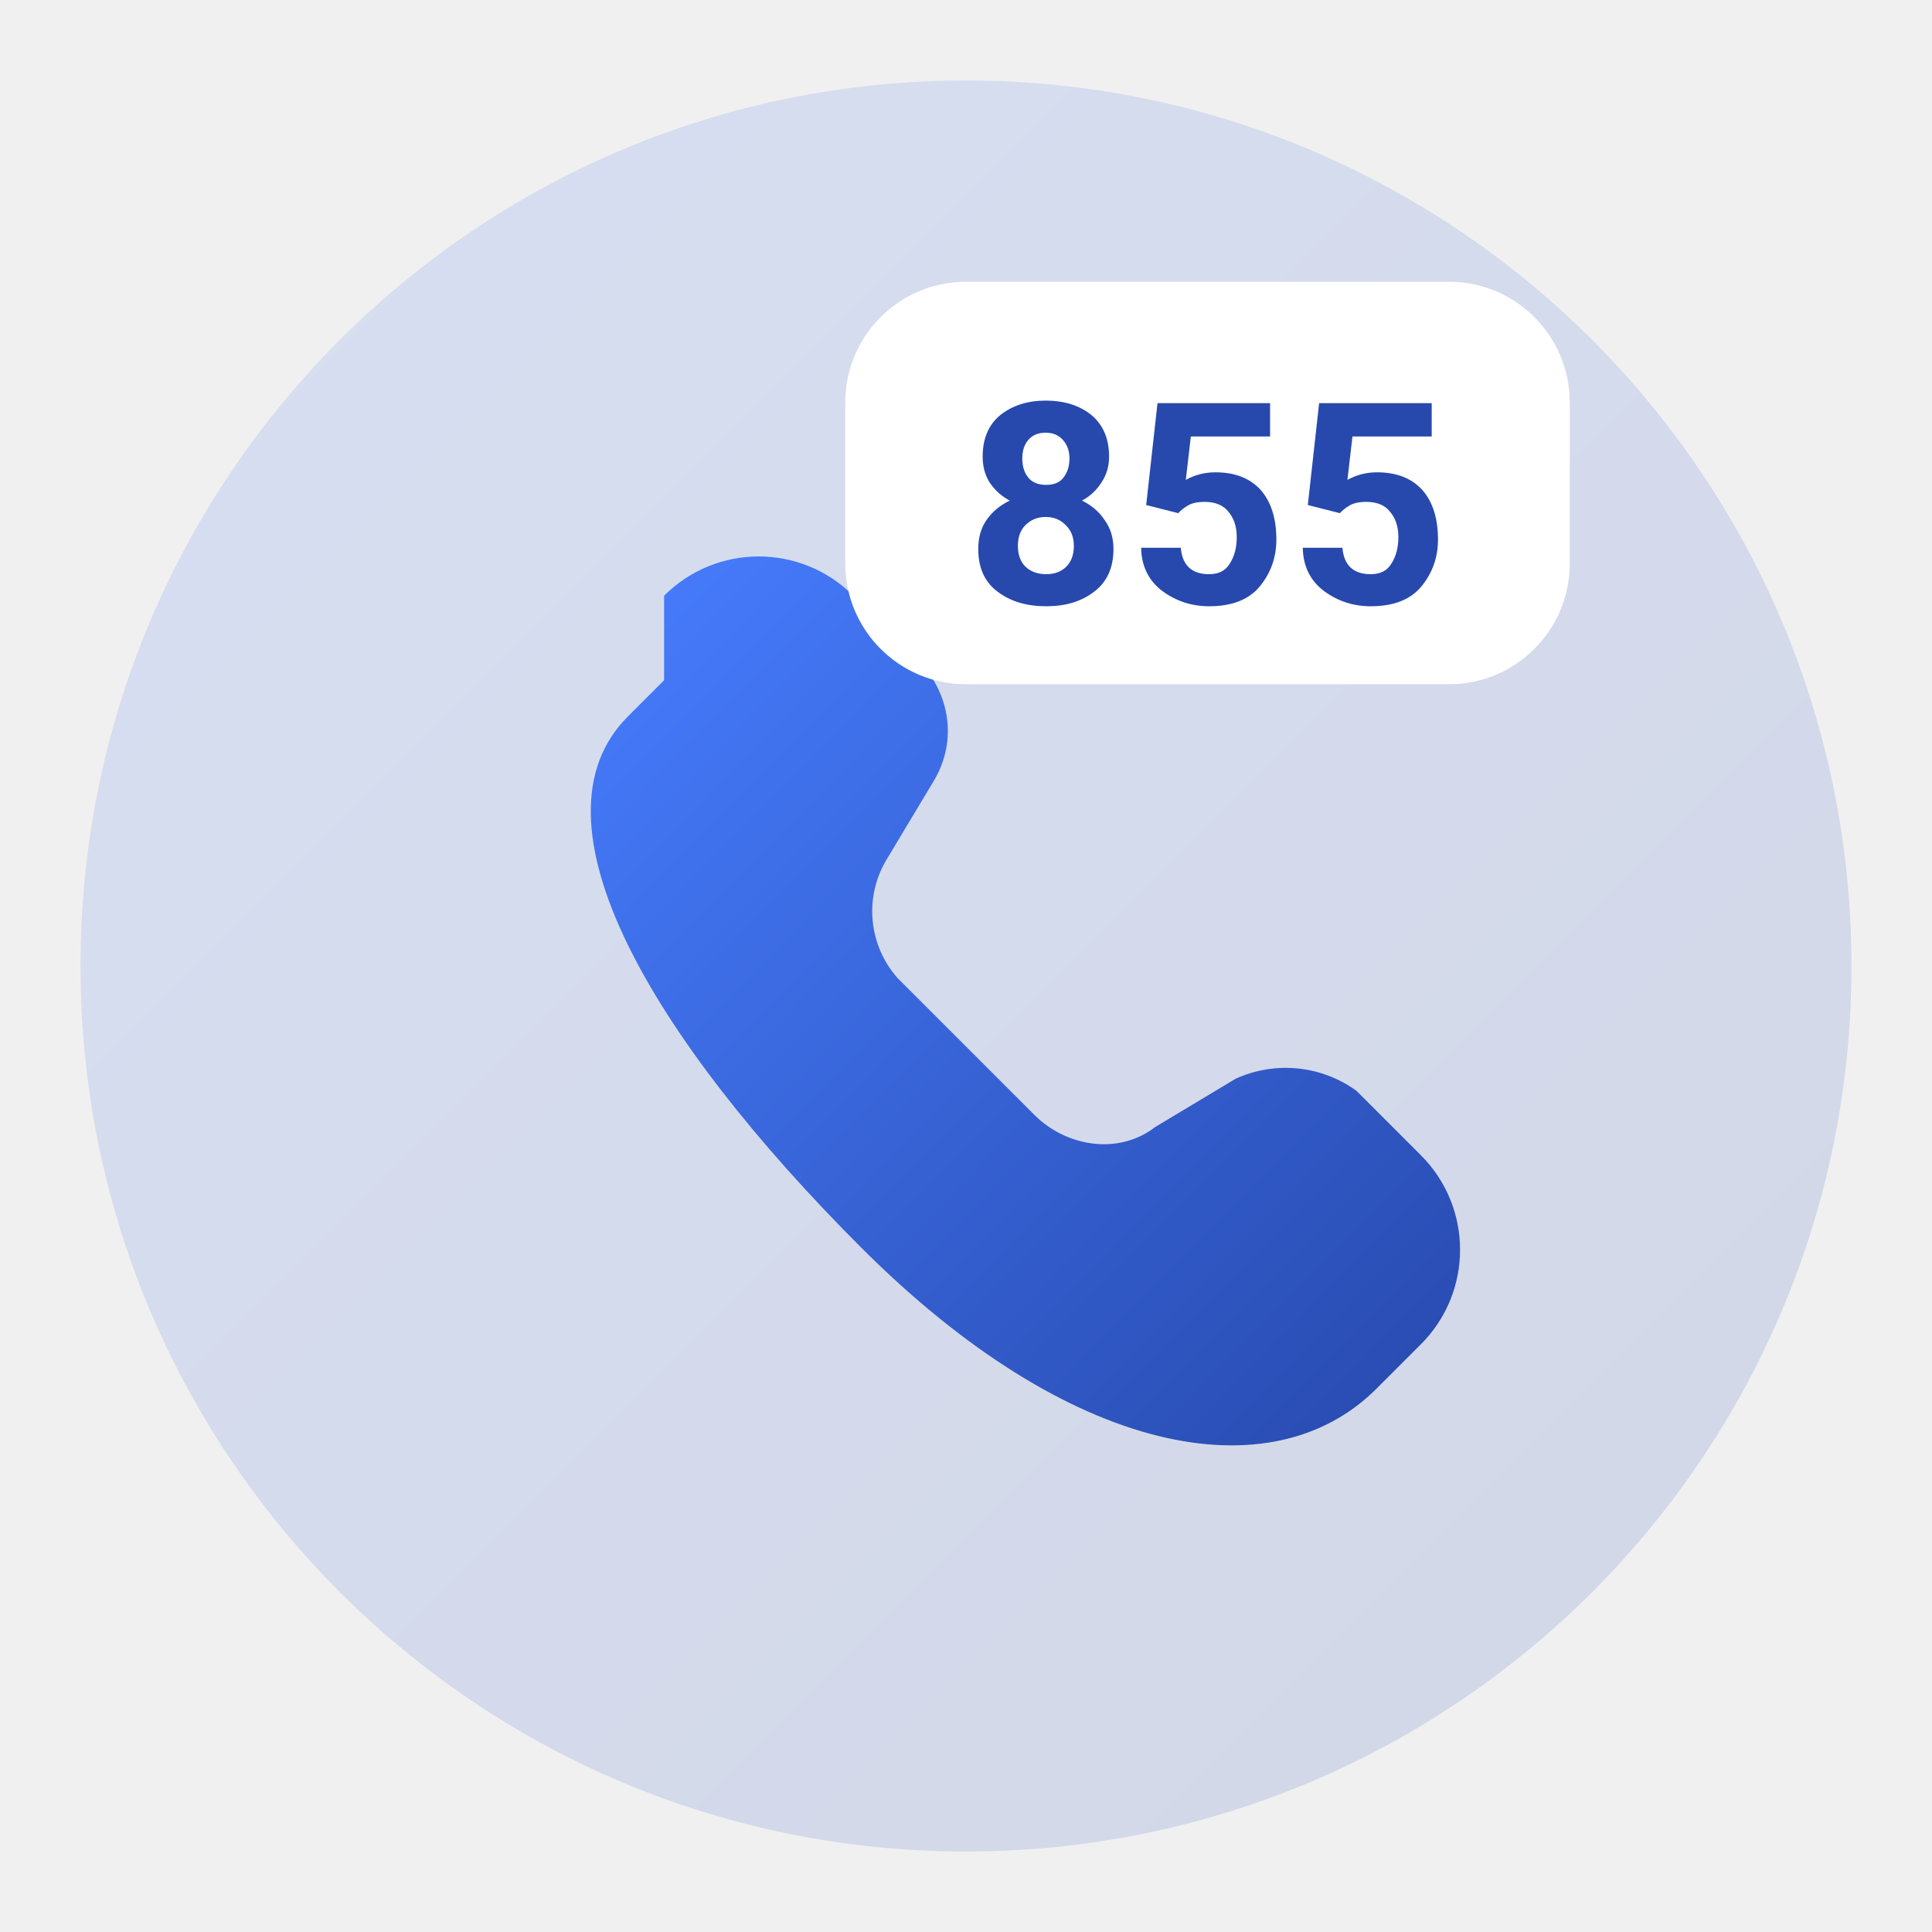
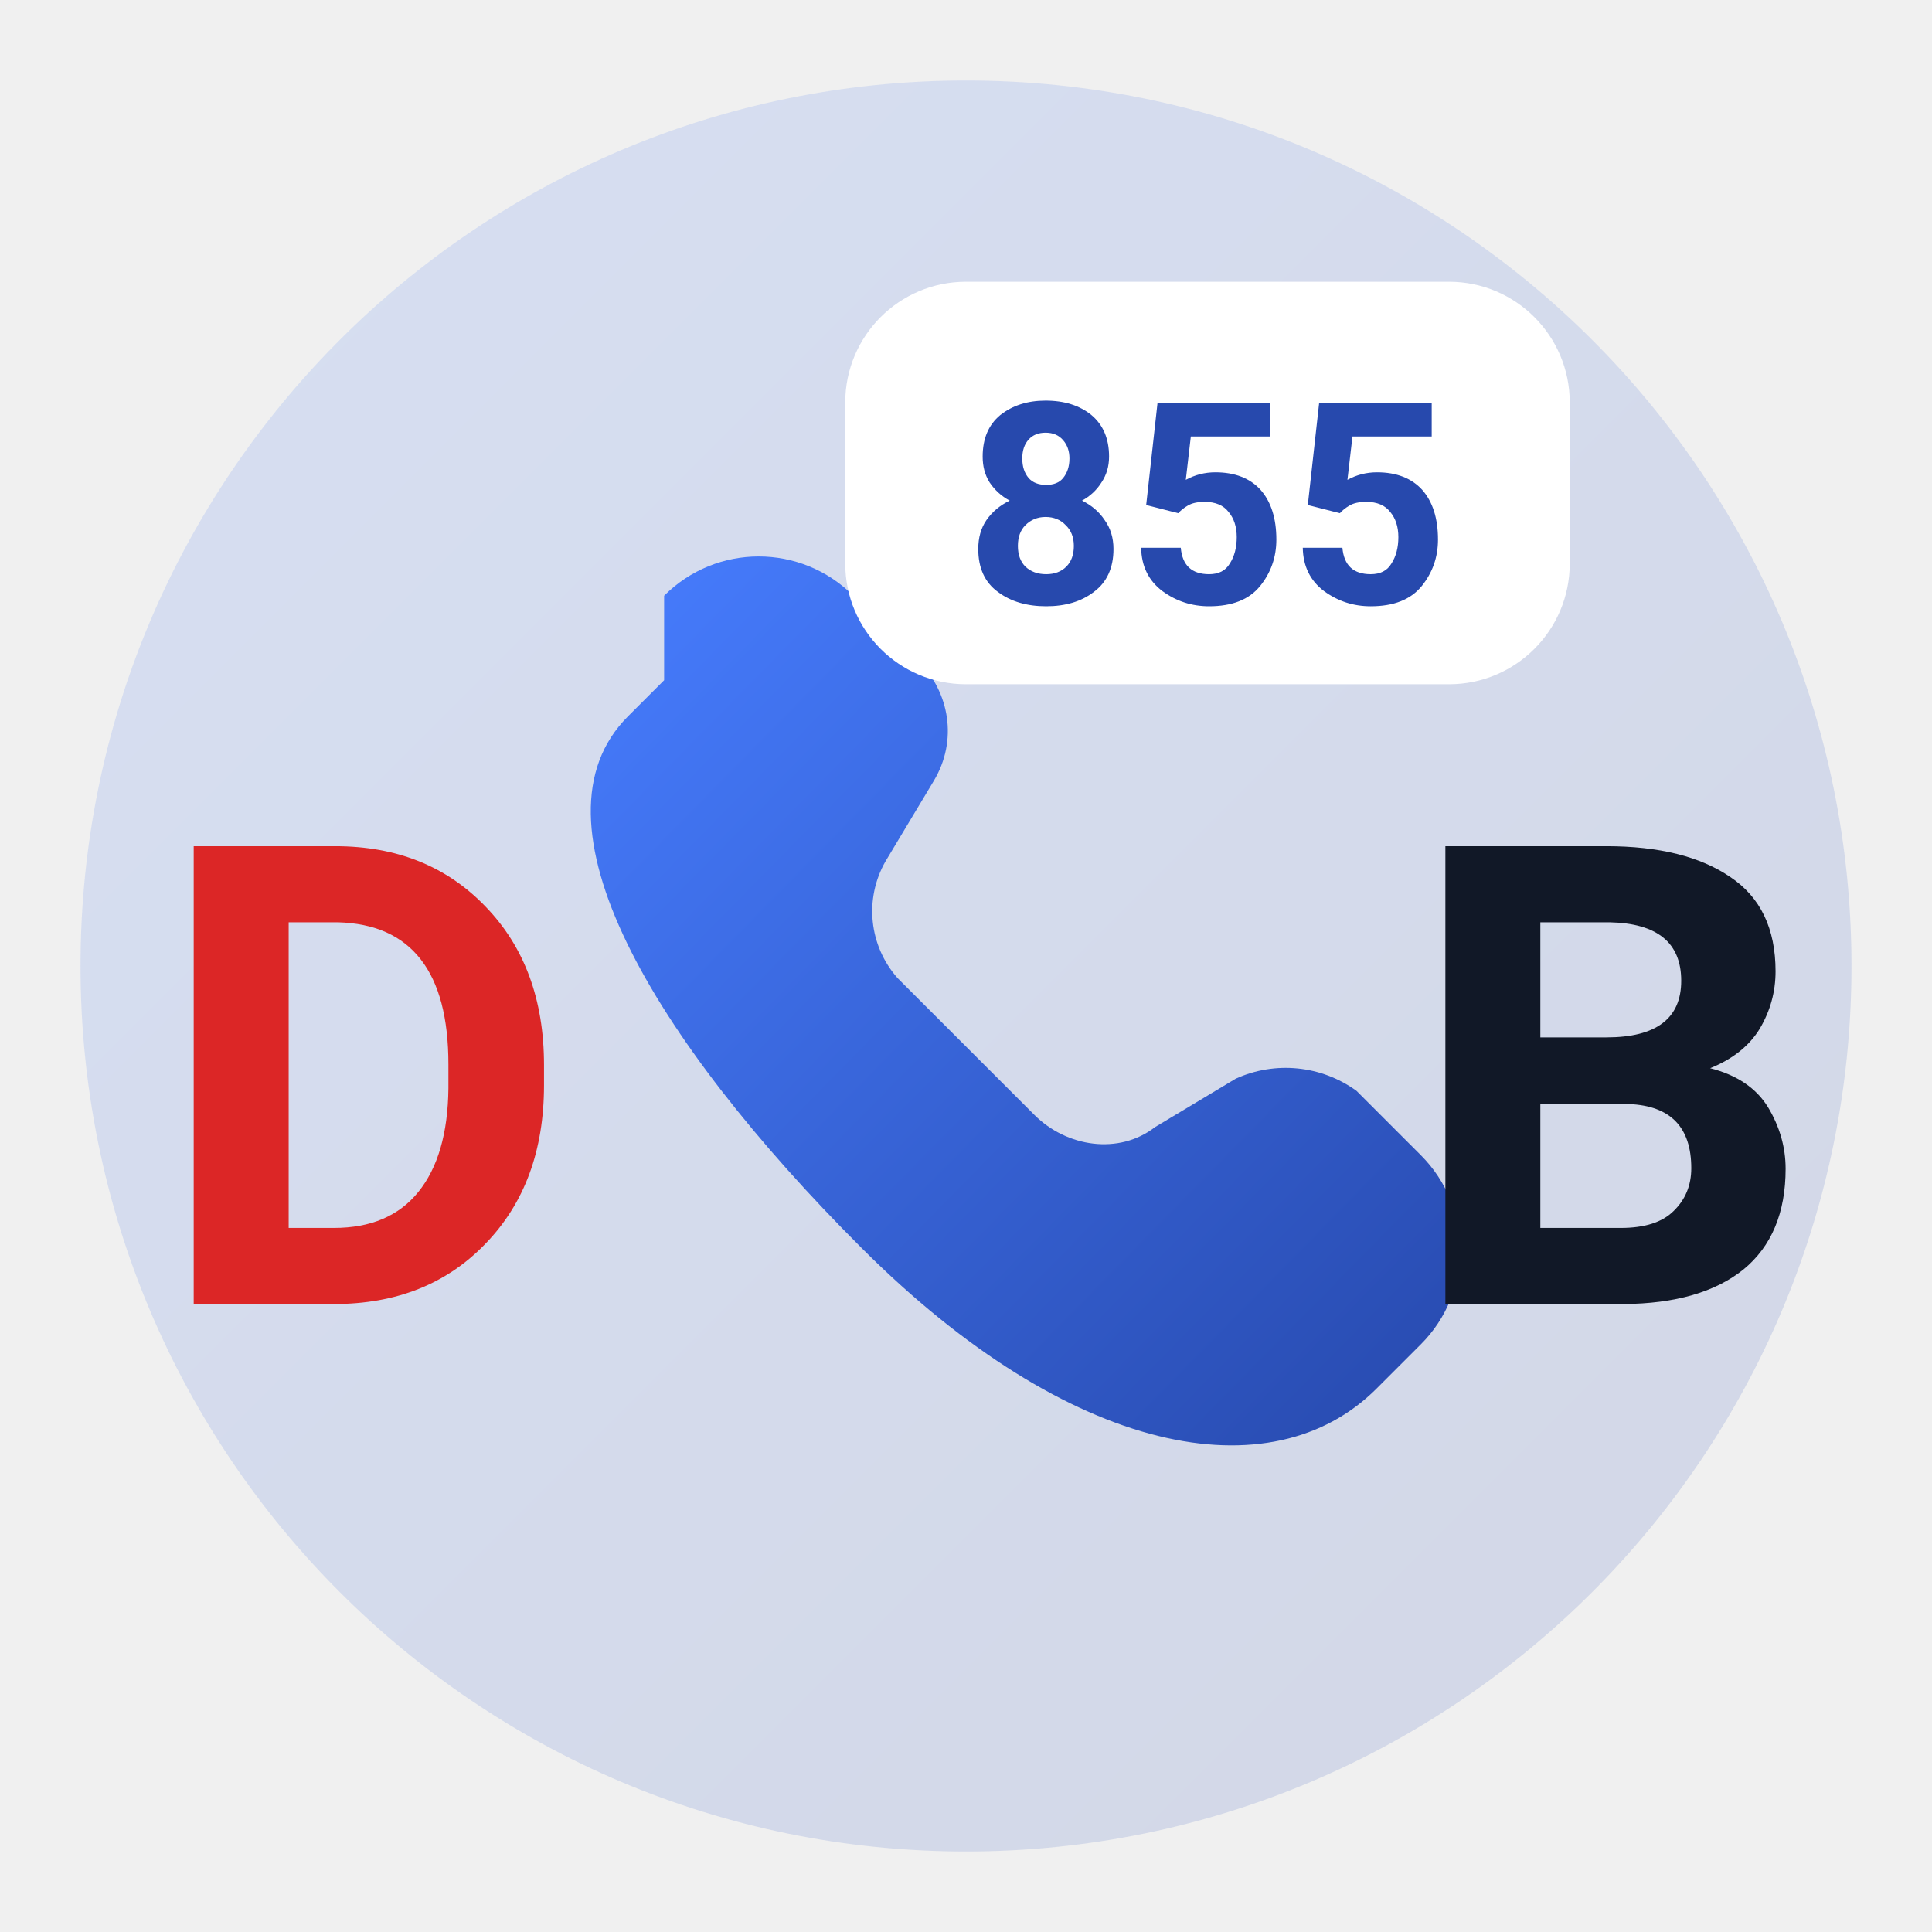
<svg xmlns="http://www.w3.org/2000/svg" viewBox="0 0 48 48" role="img" aria-label="1-800-BackupCall logo">
  <defs>
    <linearGradient id="bcGrad" x1="0" x2="1" y1="0" y2="1">
      <stop offset="0%" stop-color="#477dff" />
      <stop offset="100%" stop-color="#2749ad" />
    </linearGradient>
  </defs>
  <circle cx="24" cy="24" r="22" fill="url(#bcGrad)" opacity=".15" />
  <path d="M16.5 14.8c1.3-1.3 3.4-1.3 4.7 0l1.6 1.6c.8.8 1 2 .4 3l-1.2 2a2.5 2.5 0 0 0 .3 2.9l3.4 3.4c.8.8 2.1 1 3 .3l2-1.2a3 3 0 0 1 3 .3l1.6 1.6c1.3 1.3 1.3 3.4 0 4.7l-1.1 1.1c-2.6 2.6-7.6 1.7-12.8-3.5S13 20.4 15.6 17.8l.9-.9Z" fill="url(#bcGrad)" />
  <rect x="21" y="7" rx="3" ry="3" width="18" height="10" fill="white" />
  <text x="30" y="15" text-anchor="middle" font-size="7" font-weight="700" fill="#2749ad" font-family="ui-sans-serif, system-ui, -apple-system, Segoe UI, Roboto">
          855
        </text>
+   <text x="9" y="28" dominant-baseline="middle" text-anchor="middle" font-size="16" font-weight="600" fill="#dc2626" font-family="ui-sans-serif, system-ui, -apple-system, Segoe UI, Roboto">D</text>
+   <text x="40" y="28" dominant-baseline="middle" text-anchor="middle" font-size="16" font-weight="600" fill="#111827" font-family="ui-sans-serif, system-ui, -apple-system, Segoe UI, Roboto">B</text>
</svg>
